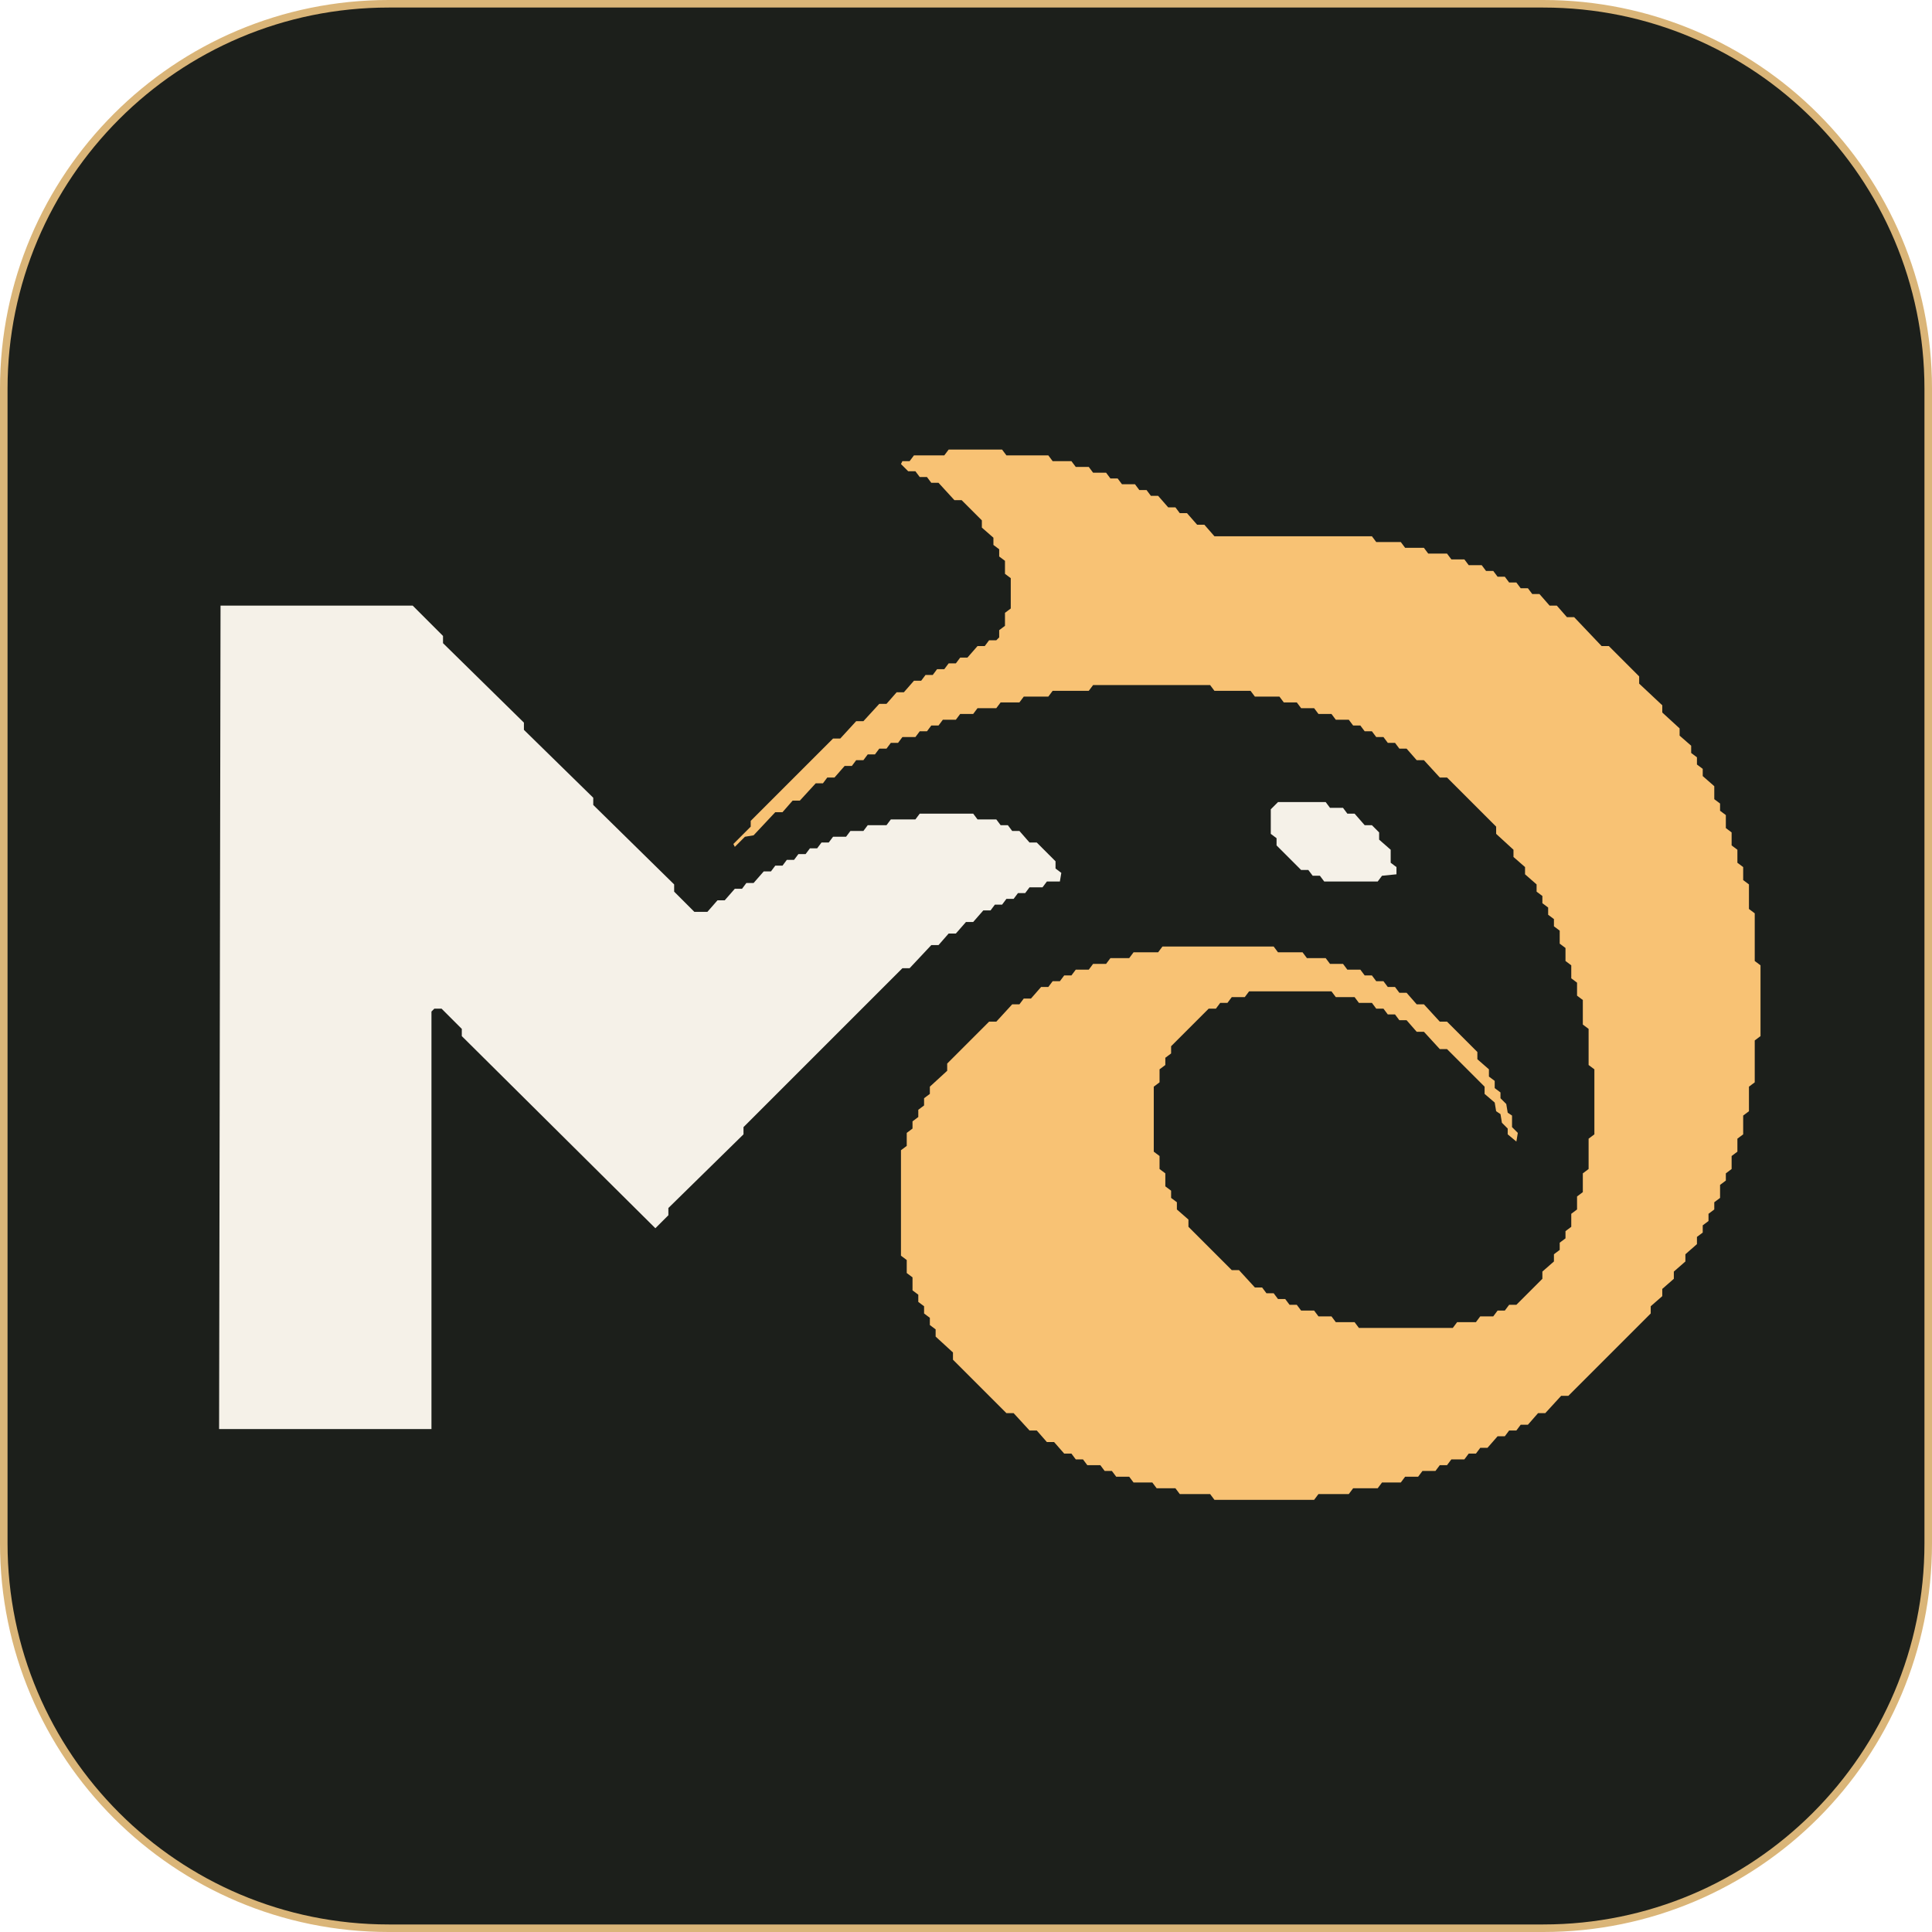
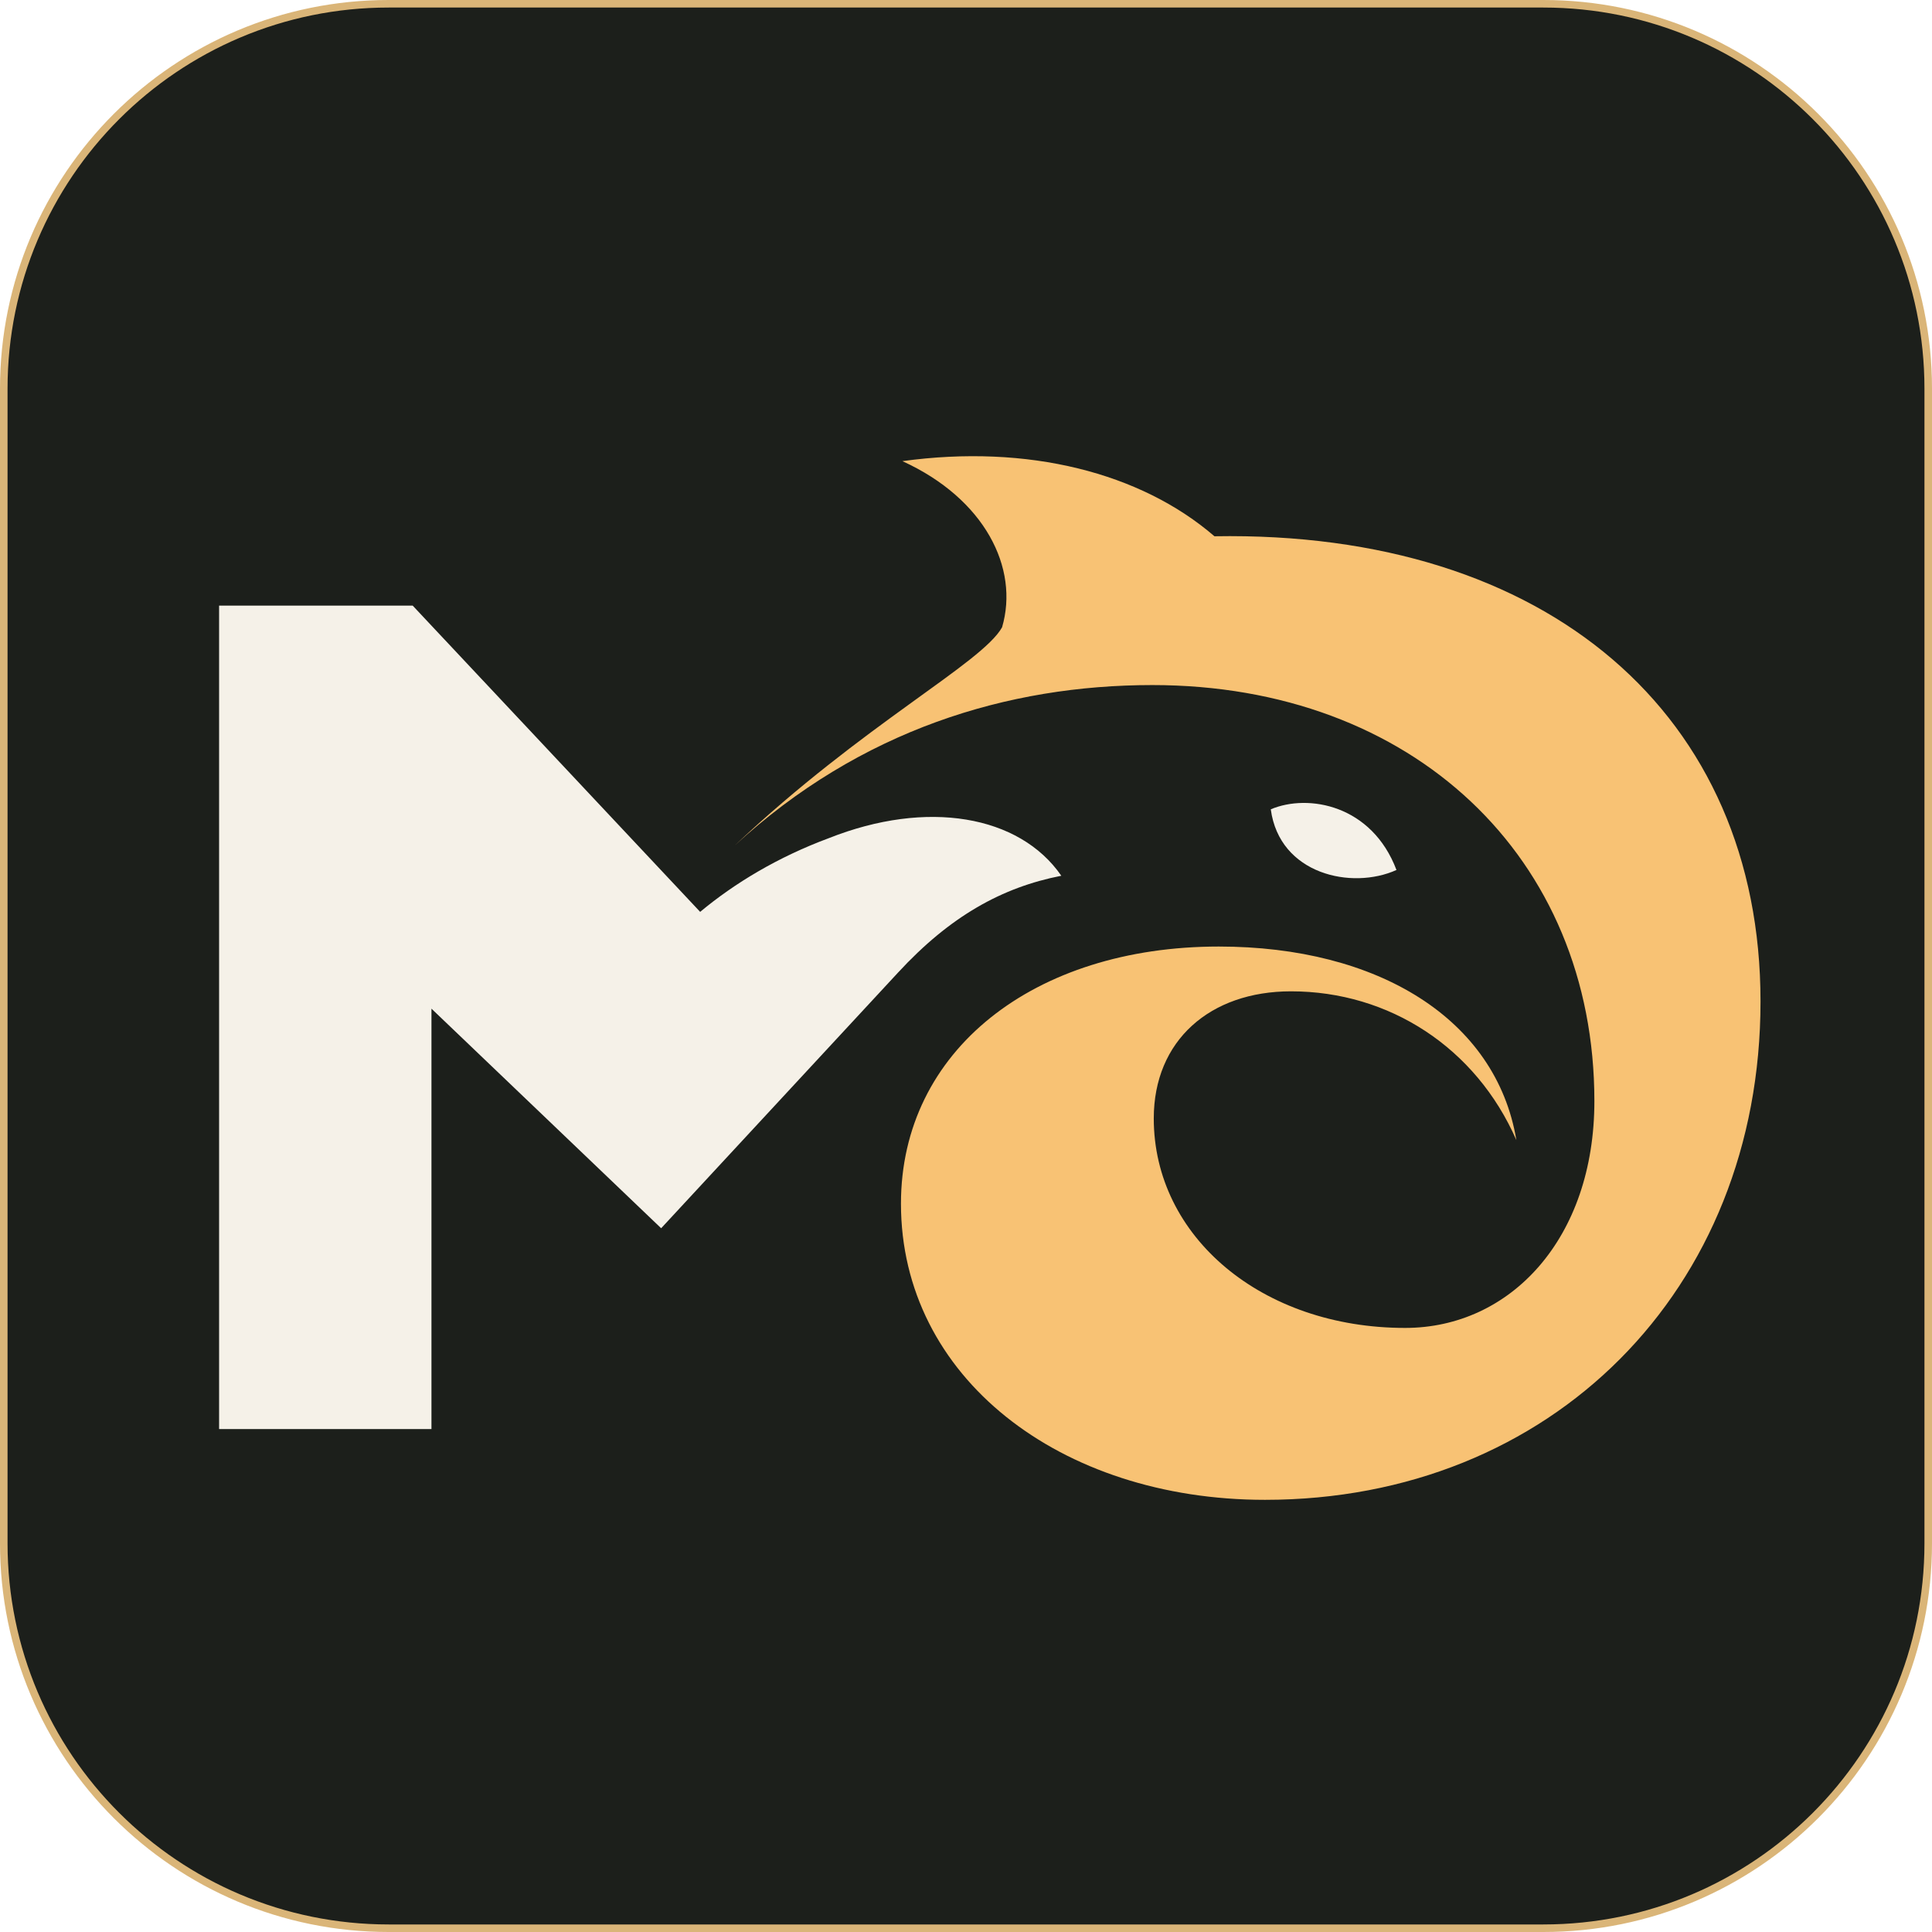
<svg xmlns="http://www.w3.org/2000/svg" viewBox="0 0 1024 1024" width="1024" height="1024">
  <rect x="2" y="2" width="1020" height="1020" rx="204" fill="#1C1F1B" stroke="#DAB578" stroke-width="4" />
  <g transform="translate(110.000 232.166) scale(3.062731) translate(-16 -14)">
-     <path d="M 200.00,78.25 L 200.00,82.50 L 201.00,83.25 L 201.00,84.50 L 205.25,88.75 L 206.50,88.75 L 207.25,89.75 L 208.50,89.75 L 209.25,90.75 L 218.50,90.75 L 219.25,89.75 L 221.75,89.50 L 221.75,88.25 L 220.75,87.50 L 220.75,85.25 L 218.75,83.50 L 218.75,82.25 L 217.50,81.00 L 216.25,81.00 L 214.50,79.00 L 213.25,79.00 L 212.50,78.00 L 210.25,78.00 L 209.50,77.00 L 201.25,77.00 Z M 18.00,185.50 L 54.75,185.50 L 54.75,113.25 L 55.25,112.75 L 56.50,112.75 L 60.00,116.25 L 60.00,117.50 L 93.50,150.75 L 95.75,148.50 L 95.75,147.25 L 108.75,134.50 L 108.75,133.25 L 136.25,105.75 L 137.50,105.75 L 141.25,101.75 L 142.50,101.75 L 144.25,99.75 L 145.50,99.75 L 147.25,97.75 L 148.50,97.75 L 150.25,95.75 L 151.50,95.75 L 152.25,94.75 L 153.50,94.75 L 154.25,93.75 L 155.50,93.75 L 156.25,92.75 L 157.50,92.75 L 158.25,91.75 L 160.50,91.75 L 161.25,90.75 L 163.50,90.75 L 163.75,89.25 L 162.75,88.50 L 162.75,87.25 L 159.50,84.00 L 158.25,84.00 L 156.50,82.00 L 155.25,82.00 L 154.50,81.00 L 153.25,81.00 L 152.50,80.00 L 149.25,80.00 L 148.50,79.00 L 139.25,79.00 L 138.50,80.00 L 134.25,80.00 L 133.50,81.00 L 130.25,81.00 L 129.50,82.00 L 127.25,82.00 L 126.50,83.00 L 124.25,83.00 L 123.50,84.00 L 122.25,84.00 L 121.50,85.00 L 120.25,85.00 L 119.50,86.00 L 118.25,86.00 L 117.50,87.00 L 116.25,87.00 L 115.50,88.00 L 114.25,88.00 L 113.50,89.00 L 112.25,89.00 L 110.50,91.00 L 109.25,91.00 L 108.50,92.00 L 107.25,92.00 L 105.50,94.00 L 104.25,94.00 L 102.50,96.00 L 100.25,96.00 L 96.75,92.50 L 96.75,91.25 L 82.75,77.50 L 82.75,76.25 L 70.75,64.50 L 70.75,63.25 L 56.75,49.50 L 56.75,48.25 L 51.50,43.00 L 18.25,43.00 Z" fill="#F5F1E8" />
-     <path d="M 136.25,18.00 L 136.00,18.50 L 137.25,19.75 L 138.50,19.75 L 139.25,20.75 L 140.50,20.75 L 141.25,21.75 L 142.50,21.75 L 145.25,24.75 L 146.50,24.75 L 150.00,28.25 L 150.00,29.50 L 152.00,31.25 L 152.00,32.50 L 153.00,33.25 L 153.00,34.50 L 154.00,35.25 L 154.00,37.50 L 155.00,38.25 L 155.00,43.50 L 154.00,44.25 L 154.00,46.50 L 153.00,47.25 L 153.00,48.50 L 152.50,49.00 L 151.25,49.00 L 150.50,50.00 L 149.25,50.00 L 147.50,52.00 L 146.25,52.00 L 145.50,53.00 L 144.25,53.00 L 143.50,54.00 L 142.25,54.00 L 141.50,55.00 L 140.25,55.00 L 139.50,56.00 L 138.25,56.00 L 136.50,58.00 L 135.25,58.00 L 133.50,60.00 L 132.25,60.00 L 129.50,63.00 L 128.25,63.00 L 125.50,66.00 L 124.25,66.00 L 110.00,80.25 L 110.00,81.25 L 107.00,84.25 L 107.25,84.75 L 109.00,83.00 L 110.50,82.75 L 114.25,78.75 L 115.50,78.75 L 117.25,76.75 L 118.50,76.75 L 121.25,73.75 L 122.50,73.75 L 123.25,72.75 L 124.50,72.75 L 126.25,70.75 L 127.50,70.75 L 128.25,69.75 L 129.50,69.75 L 130.25,68.75 L 131.50,68.75 L 132.25,67.75 L 133.50,67.75 L 134.25,66.75 L 135.50,66.75 L 136.25,65.75 L 138.50,65.75 L 139.25,64.75 L 140.50,64.75 L 141.25,63.75 L 142.50,63.75 L 143.25,62.75 L 145.50,62.75 L 146.25,61.75 L 148.50,61.75 L 149.25,60.75 L 152.50,60.75 L 153.25,59.75 L 156.50,59.75 L 157.25,58.75 L 161.50,58.75 L 162.25,57.75 L 168.50,57.75 L 169.25,56.75 L 189.50,56.75 L 190.25,57.75 L 196.50,57.75 L 197.25,58.75 L 201.50,58.75 L 202.25,59.75 L 204.50,59.75 L 205.25,60.75 L 207.50,60.75 L 208.25,61.75 L 210.50,61.75 L 211.25,62.75 L 213.50,62.75 L 214.25,63.75 L 215.50,63.75 L 216.25,64.75 L 217.50,64.75 L 218.25,65.75 L 219.50,65.75 L 220.25,66.75 L 221.50,66.75 L 222.25,67.75 L 223.50,67.75 L 225.25,69.75 L 226.50,69.75 L 229.25,72.75 L 230.50,72.75 L 239.00,81.25 L 239.00,82.50 L 242.00,85.25 L 242.00,86.50 L 244.00,88.25 L 244.00,89.50 L 246.00,91.25 L 246.00,92.50 L 247.00,93.25 L 247.00,94.50 L 248.00,95.25 L 248.00,96.50 L 249.00,97.25 L 249.00,98.50 L 250.00,99.25 L 250.00,101.50 L 251.00,102.25 L 251.00,104.50 L 252.00,105.25 L 252.00,107.50 L 253.00,108.25 L 253.00,110.50 L 254.00,111.25 L 254.00,115.50 L 255.00,116.25 L 255.00,122.50 L 256.00,123.25 L 256.00,134.50 L 255.00,135.25 L 255.00,140.50 L 254.00,141.25 L 254.00,144.50 L 253.00,145.25 L 253.00,147.50 L 252.00,148.25 L 252.00,150.50 L 251.00,151.25 L 251.00,152.50 L 250.00,153.25 L 250.00,154.50 L 249.00,155.25 L 249.00,156.50 L 247.00,158.25 L 247.00,159.50 L 242.50,164.00 L 241.25,164.00 L 240.50,165.00 L 239.25,165.00 L 238.50,166.00 L 236.25,166.00 L 235.50,167.00 L 232.25,167.00 L 231.50,168.00 L 215.25,168.00 L 214.50,167.00 L 211.25,167.00 L 210.50,166.00 L 208.25,166.00 L 207.50,165.00 L 205.25,165.00 L 204.50,164.00 L 203.25,164.00 L 202.50,163.00 L 201.25,163.00 L 200.50,162.00 L 199.25,162.00 L 198.50,161.00 L 197.25,161.00 L 194.50,158.00 L 193.25,158.00 L 185.75,150.50 L 185.75,149.25 L 183.75,147.50 L 183.75,146.25 L 182.75,145.50 L 182.75,144.25 L 181.75,143.50 L 181.75,141.25 L 180.75,140.50 L 180.75,138.25 L 179.75,137.50 L 179.75,126.25 L 180.75,125.50 L 180.75,123.25 L 181.75,122.50 L 181.75,121.25 L 182.75,120.50 L 182.75,119.25 L 189.25,112.75 L 190.50,112.75 L 191.25,111.75 L 192.50,111.75 L 193.25,110.75 L 195.50,110.75 L 196.25,109.75 L 210.50,109.75 L 211.25,110.75 L 214.50,110.75 L 215.25,111.75 L 217.50,111.75 L 218.25,112.75 L 219.50,112.75 L 220.25,113.75 L 221.50,113.75 L 222.25,114.75 L 223.50,114.75 L 225.25,116.75 L 226.50,116.75 L 229.25,119.75 L 230.50,119.75 L 237.00,126.25 L 237.00,127.50 L 238.75,129.00 L 239.00,130.50 L 239.75,131.00 L 240.00,132.50 L 241.00,133.50 L 241.00,134.50 L 242.50,135.75 L 242.75,134.25 L 241.75,133.25 L 241.75,131.25 L 241.00,130.75 L 240.75,129.25 L 239.75,128.25 L 239.75,127.25 L 238.75,126.50 L 238.75,125.25 L 237.75,124.50 L 237.75,123.25 L 235.75,121.50 L 235.75,120.25 L 230.50,115.00 L 229.25,115.00 L 226.50,112.00 L 225.25,112.00 L 223.50,110.00 L 222.25,110.00 L 221.50,109.00 L 220.25,109.00 L 219.50,108.00 L 218.25,108.00 L 217.50,107.00 L 216.25,107.00 L 215.50,106.00 L 213.25,106.00 L 212.50,105.00 L 210.25,105.00 L 209.50,104.00 L 206.25,104.00 L 205.50,103.00 L 201.25,103.00 L 200.50,102.00 L 181.25,102.00 L 180.50,103.00 L 176.25,103.00 L 175.50,104.00 L 172.25,104.00 L 171.50,105.00 L 169.25,105.00 L 168.50,106.00 L 166.25,106.00 L 165.50,107.00 L 164.25,107.00 L 163.50,108.00 L 162.25,108.00 L 161.50,109.00 L 160.25,109.00 L 158.50,111.00 L 157.25,111.00 L 156.50,112.00 L 155.25,112.00 L 152.50,115.00 L 151.25,115.00 L 144.00,122.25 L 144.00,123.50 L 141.00,126.25 L 141.00,127.50 L 140.00,128.25 L 140.00,129.50 L 139.00,130.25 L 139.00,131.50 L 138.00,132.25 L 138.00,133.50 L 137.00,134.25 L 137.00,136.50 L 136.00,137.25 L 136.00,155.50 L 137.00,156.25 L 137.00,158.50 L 138.00,159.25 L 138.00,161.50 L 139.00,162.25 L 139.00,163.50 L 140.00,164.25 L 140.00,165.50 L 141.00,166.25 L 141.00,167.50 L 142.00,168.25 L 142.00,169.50 L 145.00,172.25 L 145.00,173.50 L 154.25,182.75 L 155.50,182.75 L 158.25,185.75 L 159.50,185.75 L 161.25,187.75 L 162.50,187.75 L 164.25,189.75 L 165.50,189.75 L 166.25,190.75 L 167.50,190.75 L 168.25,191.75 L 170.50,191.75 L 171.25,192.75 L 172.50,192.75 L 173.25,193.75 L 175.50,193.75 L 176.25,194.75 L 179.50,194.75 L 180.25,195.75 L 183.50,195.75 L 184.25,196.75 L 189.50,196.75 L 190.25,197.75 L 207.50,197.75 L 208.25,196.75 L 213.50,196.75 L 214.25,195.75 L 218.50,195.75 L 219.25,194.75 L 222.50,194.75 L 223.25,193.75 L 225.50,193.75 L 226.25,192.75 L 228.50,192.75 L 229.25,191.75 L 230.50,191.75 L 231.25,190.75 L 233.50,190.75 L 234.25,189.75 L 235.50,189.75 L 236.25,188.75 L 237.50,188.75 L 239.25,186.75 L 240.50,186.75 L 241.25,185.75 L 242.50,185.75 L 243.25,184.75 L 244.50,184.75 L 246.25,182.75 L 247.50,182.75 L 250.25,179.75 L 251.50,179.75 L 265.75,165.50 L 265.75,164.25 L 267.75,162.50 L 267.75,161.25 L 269.75,159.50 L 269.75,158.25 L 271.75,156.50 L 271.75,155.25 L 273.75,153.50 L 273.75,152.25 L 274.75,151.50 L 274.75,150.25 L 275.75,149.50 L 275.75,148.25 L 276.75,147.50 L 276.75,146.25 L 277.75,145.50 L 277.75,143.25 L 278.75,142.50 L 278.75,141.25 L 279.75,140.50 L 279.75,138.25 L 280.75,137.50 L 280.75,135.25 L 281.75,134.50 L 281.75,131.25 L 282.75,130.50 L 282.75,126.25 L 283.75,125.50 L 283.75,118.25 L 284.75,117.50 L 284.75,105.25 L 283.75,104.50 L 283.75,96.25 L 282.75,95.50 L 282.75,91.25 L 281.75,90.50 L 281.75,88.25 L 280.75,87.50 L 280.75,85.25 L 279.75,84.50 L 279.75,82.25 L 278.75,81.50 L 278.75,79.25 L 277.75,78.50 L 277.75,77.25 L 276.75,76.50 L 276.75,74.25 L 274.75,72.50 L 274.75,71.25 L 273.75,70.50 L 273.75,69.25 L 272.75,68.50 L 272.75,67.25 L 270.75,65.50 L 270.75,64.25 L 267.75,61.50 L 267.75,60.25 L 263.75,56.50 L 263.75,55.25 L 258.50,50.00 L 257.25,50.00 L 252.50,45.00 L 251.25,45.00 L 249.50,43.00 L 248.25,43.00 L 246.50,41.00 L 245.25,41.00 L 244.50,40.00 L 243.25,40.00 L 242.50,39.00 L 241.25,39.00 L 240.50,38.00 L 239.25,38.00 L 238.50,37.00 L 237.25,37.00 L 236.50,36.00 L 234.25,36.00 L 233.50,35.00 L 231.25,35.00 L 230.50,34.00 L 227.25,34.00 L 226.50,33.00 L 223.25,33.00 L 222.50,32.00 L 218.25,32.00 L 217.50,31.00 L 190.25,31.00 L 188.50,29.00 L 187.25,29.00 L 185.50,27.00 L 184.25,27.00 L 183.50,26.00 L 182.25,26.00 L 180.50,24.00 L 179.25,24.00 L 178.50,23.00 L 177.25,23.00 L 176.50,22.00 L 174.25,22.00 L 173.50,21.00 L 172.25,21.00 L 171.50,20.00 L 169.25,20.00 L 168.50,19.00 L 166.25,19.00 L 165.50,18.00 L 162.25,18.00 L 161.50,17.00 L 154.25,17.00 L 153.50,16.00 L 144.25,16.00 L 143.50,17.00 L 138.25,17.00 L 137.50,18.00 Z" fill="#F8C274" />
+     <path d="M 200.00,78.25 C 206.50,75.50 217.50,77.50 221.75,88.75 C 214.00,92.25 201.50,89.50 200.00,78.25 Z M 18.00,185.50 L 54.75,185.50 L 54.75,112.75 L 94.50,150.75 L 135.50,106.50 C 144.50,96.75 153.50,91.75 163.75,89.75 C 156.50,79.25 140.50,76.50 123.50,83.25 C 114.75,86.50 107.25,91.00 101.25,96.00 L 51.50,43.00 L 18.00,43.00 Z" fill="#F5F1E8" />
+     <path d="M 136.25,18.00 C 150.50,24.50 156.50,36.50 153.50,46.75 C 150.00,53.00 129.50,63.50 107.25,84.50 C 129.00,64.50 154.50,56.75 179.50,56.75 C 224.50,56.75 256.00,86.50 256.00,128.75 C 256.00,152.50 241.50,168.00 223.25,168.00 C 198.50,168.00 179.75,152.25 179.75,131.75 C 179.75,118.25 189.50,109.75 203.50,109.75 C 220.50,109.75 235.50,119.50 242.50,135.50 C 239.00,114.50 218.50,102.00 191.00,102.00 C 159.00,102.00 136.00,120.00 136.00,146.50 C 136.00,176.50 163.50,197.75 199.00,197.75 C 248.50,197.75 284.75,161.50 284.75,111.50 C 284.75,62.00 248.00,30.00 190.25,31.00 C 177.50,20.00 158.00,15.00 136.25,18.00 Z" fill="#F8C274" />
  </g>
</svg>
